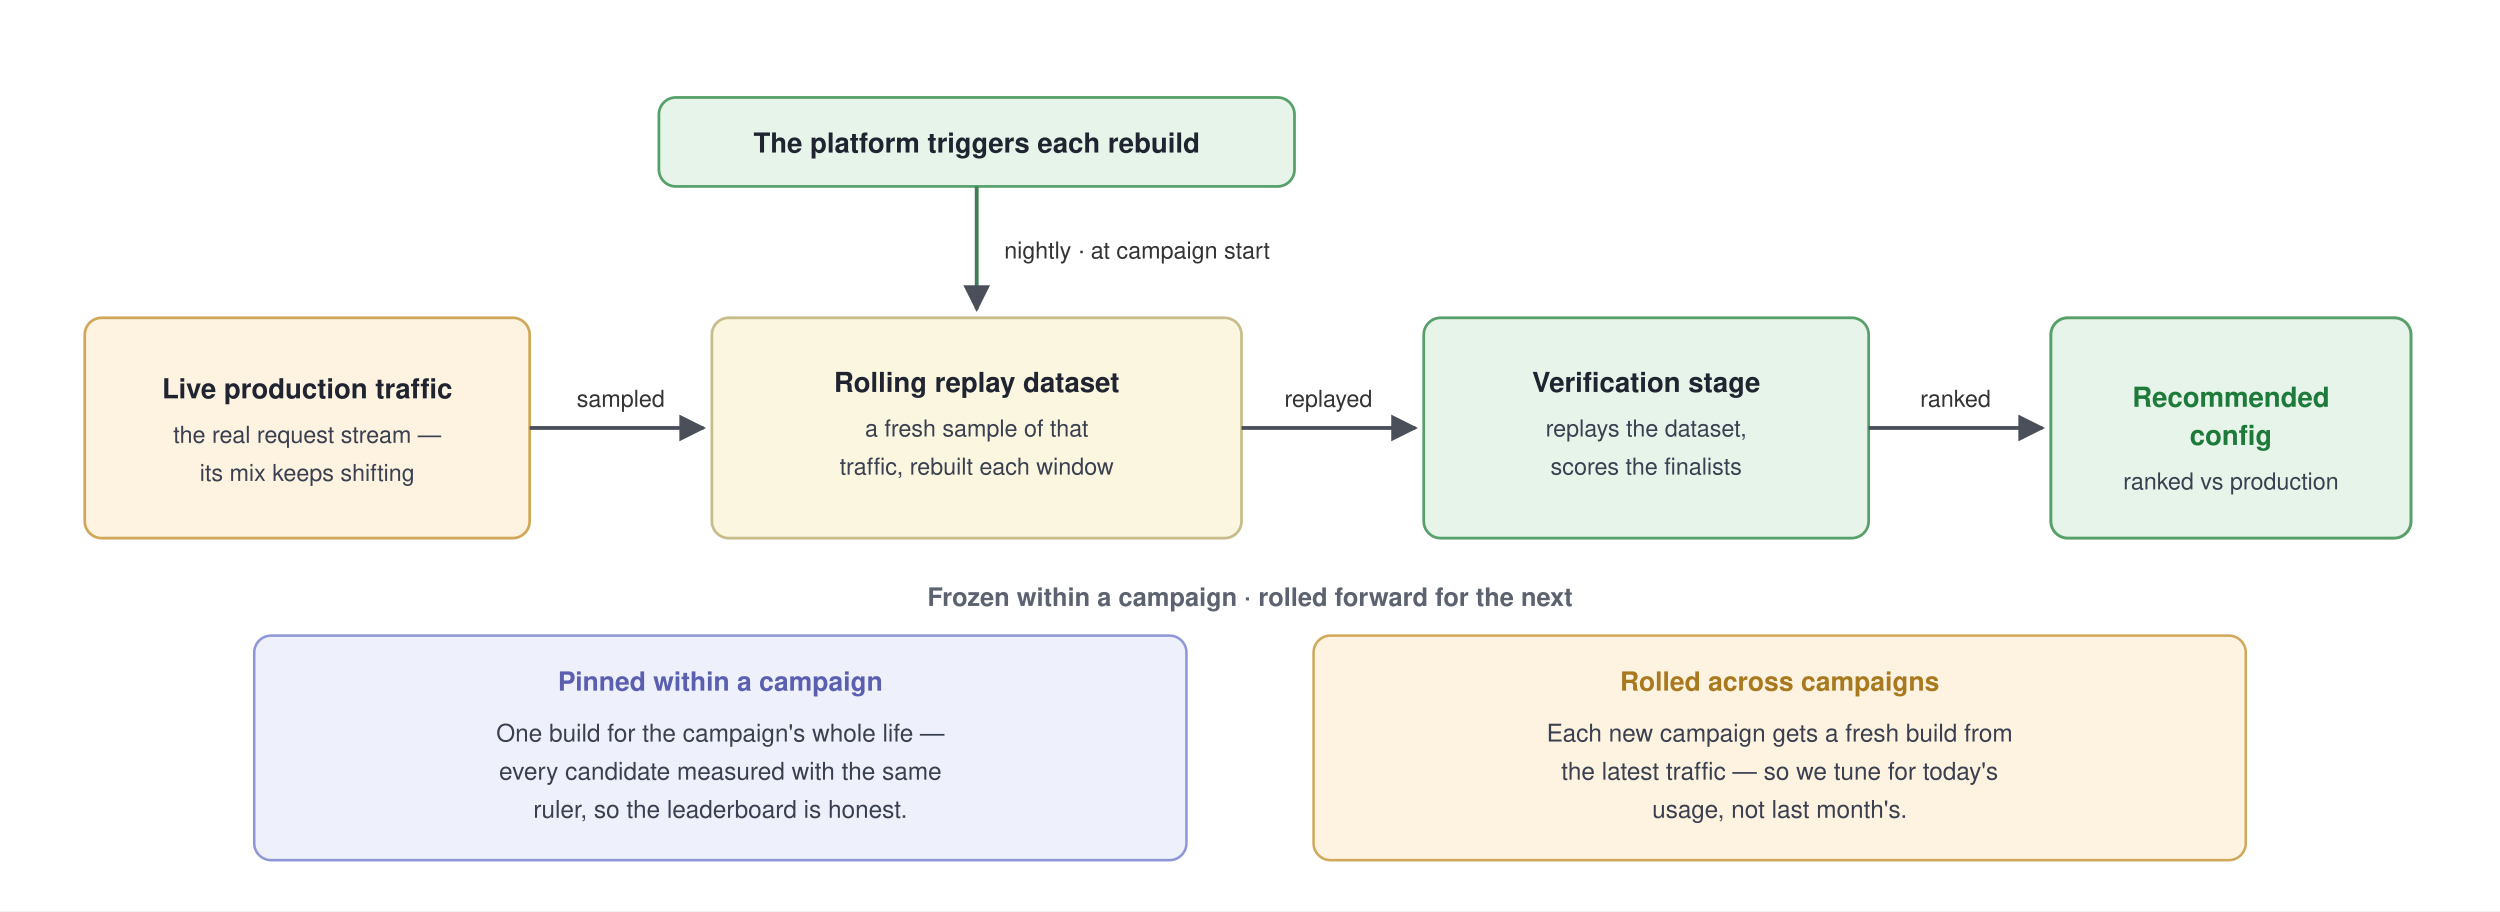
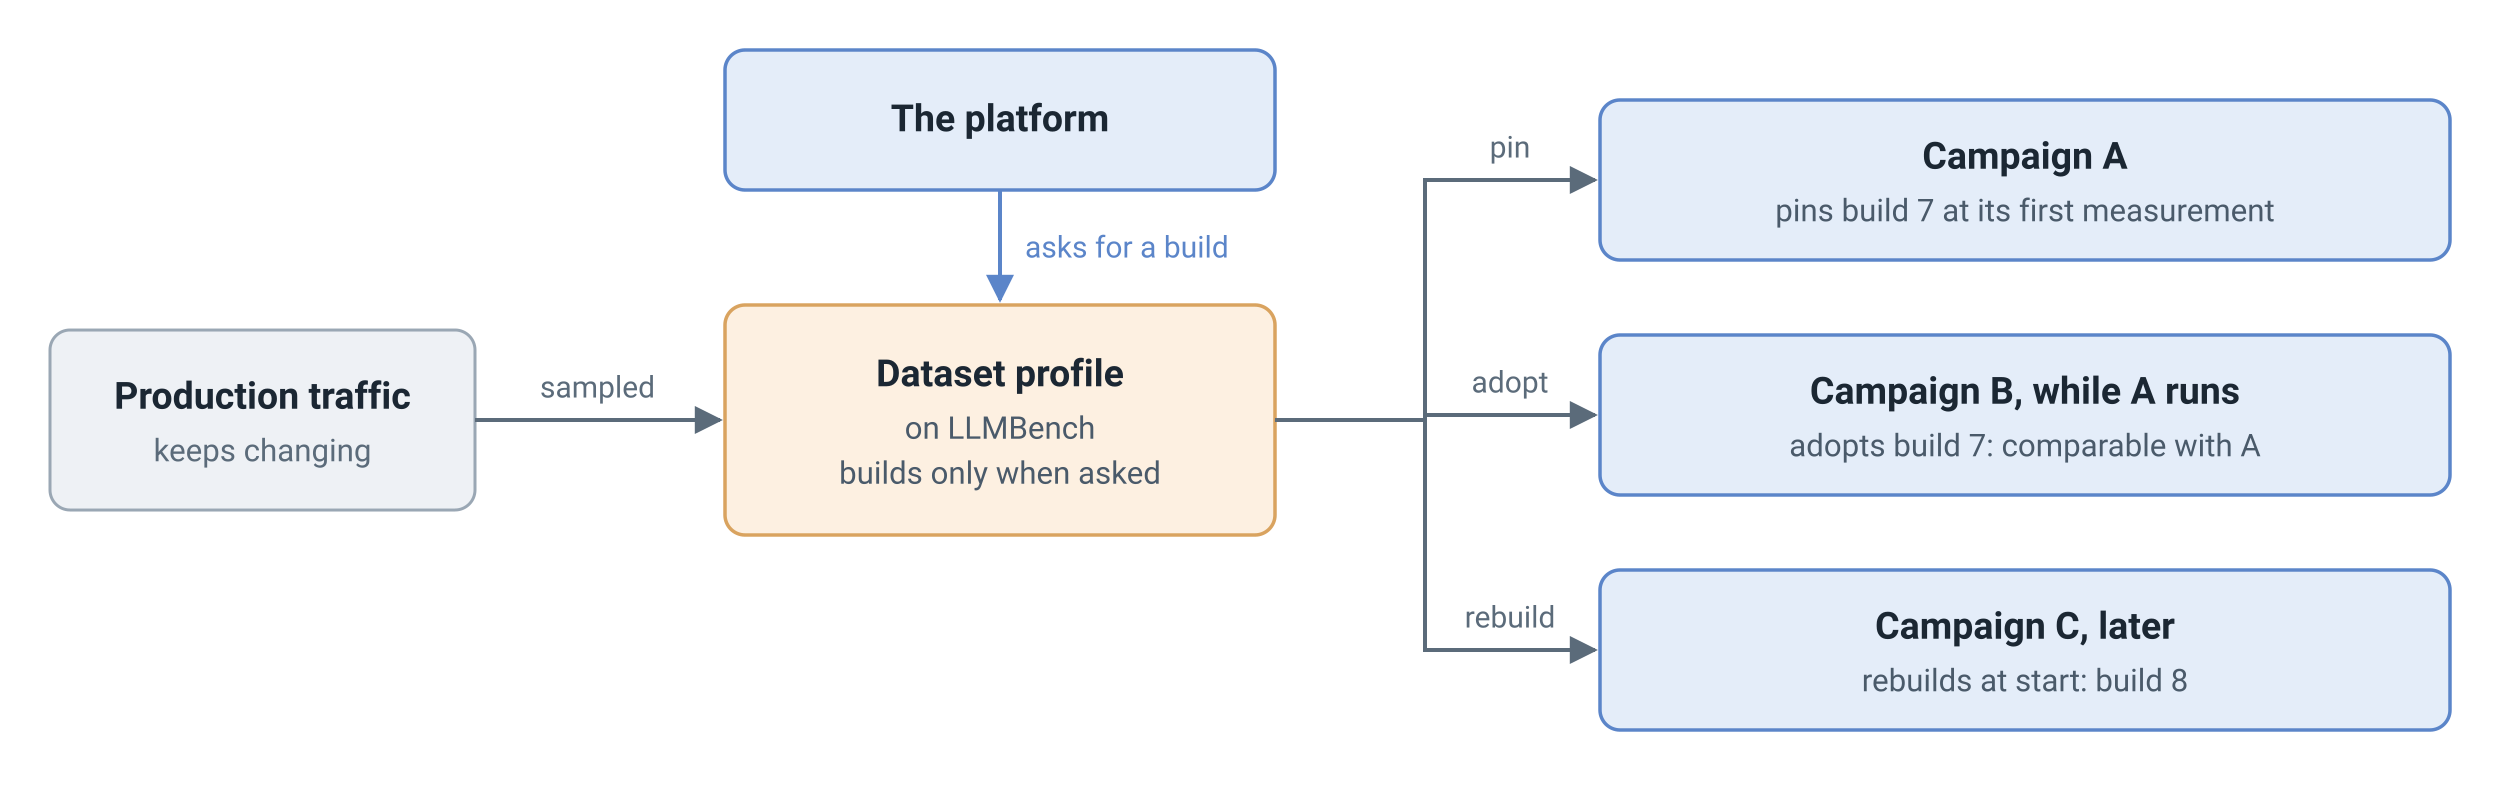
- <svg xmlns="http://www.w3.org/2000/svg" viewBox="0 0 1180 430" font-family="Helvetica, Arial, sans-serif">
+ <svg xmlns="http://www.w3.org/2000/svg" viewBox="0 0 1000 320" font-family="-apple-system, Segoe UI, Roboto, Helvetica, Arial, sans-serif">
  <defs>
-     <marker id="arr" viewBox="0 0 10 10" refX="9" refY="5" markerWidth="7" markerHeight="7" orient="auto-start-reverse">
-       <path d="M0,0 L10,5 L0,10 z" fill="#4a4f5a" />
+     <marker id="a-grey" viewBox="0 0 10 10" refX="9" refY="5" markerWidth="7" markerHeight="7" orient="auto-start-reverse">
+       <path d="M0 0 L10 5 L0 10 z" fill="#5b6b7a" />
+     </marker>
+     <marker id="a-green" viewBox="0 0 10 10" refX="9" refY="5" markerWidth="7" markerHeight="7" orient="auto-start-reverse">
+       <path d="M0 0 L10 5 L0 10 z" fill="#2f6f4f" />
+     </marker>
+     <marker id="a-orange" viewBox="0 0 10 10" refX="9" refY="5" markerWidth="7" markerHeight="7" orient="auto-start-reverse">
+       <path d="M0 0 L10 5 L0 10 z" fill="#c07a2c" />
+     </marker>
+     <marker id="a-purple" viewBox="0 0 10 10" refX="9" refY="5" markerWidth="7" markerHeight="7" orient="auto-start-reverse">
+       <path d="M0 0 L10 5 L0 10 z" fill="#8b72be" />
+     </marker>
+     <marker id="a-red" viewBox="0 0 10 10" refX="9" refY="5" markerWidth="7" markerHeight="7" orient="auto-start-reverse">
+       <path d="M0 0 L10 5 L0 10 z" fill="#c96161" />
+     </marker>
+     <marker id="a-blue" viewBox="0 0 10 10" refX="9" refY="5" markerWidth="7" markerHeight="7" orient="auto-start-reverse">
+       <path d="M0 0 L10 5 L0 10 z" fill="#5b85c9" />
    </marker>
  </defs>
-   <style>
-     .prod { fill:#fdf3e0; stroke:#d0a85a; stroke-width:1.3; }
-     .data { fill:#faf6df; stroke:#c8bd8a; stroke-width:1.3; }
-     .plat { fill:#e6f4ea; stroke:#57a06a; stroke-width:1.3; }
-     .win  { fill:#e6f4ea; stroke:#57a06a; stroke-width:1.4; }
-     .pinbox  { fill:#eef0fb; stroke:#8f96d8; stroke-width:1.2; }
-     .rollbox { fill:#fdf3e0; stroke:#d0a85a; stroke-width:1.2; }
-     .ntitle { font-size:13px; font-weight:bold; fill:#1f2430; text-anchor:middle; }
-     .wtitle { font-size:13px; font-weight:bold; fill:#1e7a3a; text-anchor:middle; }
-     .nsub { font-size:11px; fill:#3a4050; text-anchor:middle; }
-     .edge { stroke:#4a4f5a; stroke-width:1.8; fill:none; }
-     .trig { stroke:#3f7d54; stroke-width:1.8; fill:none; }
-     .labm { font-size:11px; fill:#333; text-anchor:middle; paint-order:stroke; stroke:#ffffff; stroke-width:3.5; }
-     .lab  { font-size:11px; fill:#333; paint-order:stroke; stroke:#ffffff; stroke-width:3.5; }
-     .cap  { font-size:12px; font-weight:bold; fill:#5c6270; text-anchor:middle; }
-     .ptitle { font-size:12.5px; font-weight:bold; text-anchor:middle; }
-     .pbody  { font-size:11.5px; fill:#3a4050; text-anchor:middle; }
-   </style>
-   <rect x="0" y="0" width="1180" height="430" fill="#ffffff" />
-   <rect class="plat" x="311" y="46" width="300" height="42" rx="8" />
-   <text class="ntitle" x="461" y="72">The platform triggers each rebuild</text>
-   <path class="trig" d="M461,88 V146" marker-end="url(#arr)" />
-   <text class="lab" x="474" y="122">nightly · at campaign start</text>
-   <rect class="prod" x="40" y="150" width="210" height="104" rx="8" />
-   <text class="ntitle" x="145" y="188">Live production traffic</text>
-   <text class="nsub" x="145" y="209">the real request stream —</text>
-   <text class="nsub" x="145" y="227">its mix keeps shifting</text>
-   <rect class="data" x="336" y="150" width="250" height="104" rx="8" />
-   <text class="ntitle" x="461" y="185">Rolling replay dataset</text>
-   <text class="nsub" x="461" y="206">a fresh sample of that</text>
-   <text class="nsub" x="461" y="224">traffic, rebuilt each window</text>
-   <rect class="plat" x="672" y="150" width="210" height="104" rx="8" />
-   <text class="ntitle" x="777" y="185">Verification stage</text>
-   <text class="nsub" x="777" y="206">replays the dataset,</text>
-   <text class="nsub" x="777" y="224">scores the finalists</text>
-   <rect class="win" x="968" y="150" width="170" height="104" rx="8" />
-   <text class="wtitle" x="1053" y="192">Recommended</text>
-   <text class="wtitle" x="1053" y="210">config</text>
-   <text class="nsub" x="1053" y="231">ranked vs production</text>
-   <path class="edge" d="M250,202 H332" marker-end="url(#arr)" />
-   <text class="labm" x="293" y="192">sampled</text>
-   <path class="edge" d="M586,202 H668" marker-end="url(#arr)" />
-   <text class="labm" x="627" y="192">replayed</text>
-   <path class="edge" d="M882,202 H964" marker-end="url(#arr)" />
-   <text class="labm" x="923" y="192">ranked</text>
-   <text class="cap" x="590" y="286">Frozen within a campaign · rolled forward for the next</text>
-   <rect class="pinbox" x="120" y="300" width="440" height="106" rx="8" />
-   <text class="ptitle" x="340" y="326" fill="#5b5fb0">Pinned within a campaign</text>
-   <text class="pbody" x="340" y="350">One build for the campaign's whole life —</text>
-   <text class="pbody" x="340" y="368">every candidate measured with the same</text>
-   <text class="pbody" x="340" y="386">ruler, so the leaderboard is honest.</text>
-   <rect class="rollbox" x="620" y="300" width="440" height="106" rx="8" />
-   <text class="ptitle" x="840" y="326" fill="#a9791f">Rolled across campaigns</text>
-   <text class="pbody" x="840" y="350">Each new campaign gets a fresh build from</text>
-   <text class="pbody" x="840" y="368">the latest traffic — so we tune for today's</text>
-   <text class="pbody" x="840" y="386">usage, not last month's.</text>
+   <rect width="1000" height="320" fill="#ffffff" />
+   <rect x="20" y="132" width="170" height="72" rx="8" fill="#eef1f5" stroke="#9aa7b4" stroke-width="1.2" />
+   <text x="105.0" y="163.5" font-size="15" fill="#1b2733" font-weight="700" text-anchor="middle">Production traffic</text>
+   <text x="105.0" y="184.5" font-size="12.5" fill="#5b6b7a" text-anchor="middle">keeps changing</text>
+   <rect x="290" y="20" width="220" height="56" rx="8" fill="#e4edf9" stroke="#5b85c9" stroke-width="1.4" />
+   <text x="400.0" y="52.5" font-size="15" fill="#1b2733" font-weight="700" text-anchor="middle">The platform</text>
+   <rect x="290" y="122" width="220" height="92" rx="8" fill="#fdf0e1" stroke="#d9a35f" stroke-width="1.4" />
+   <text x="400.0" y="154.5" font-size="15" fill="#1b2733" font-weight="700" text-anchor="middle">Dataset profile</text>
+   <text x="400.0" y="175.5" font-size="12.5" fill="#4a5a6a" text-anchor="middle">on LLMBench</text>
+   <text x="400.0" y="193.5" font-size="12.5" fill="#4a5a6a" text-anchor="middle">builds only when asked</text>
+   <path d="M190 168 L288 168" fill="none" stroke="#5b6b7a" stroke-width="1.6" marker-end="url(#a-grey)" />
+   <text x="239" y="159" font-size="12" fill="#5b6b7a" text-anchor="middle">sampled</text>
+   <path d="M400 76 L400 120" fill="none" stroke="#5b85c9" stroke-width="1.6" marker-end="url(#a-blue)" />
+   <text x="410" y="103" font-size="12" fill="#5b85c9" text-anchor="start">asks for a build</text>
+   <rect x="640" y="40" width="340" height="64" rx="8" fill="#e4edf9" stroke="#5b85c9" stroke-width="1.4" />
+   <text x="810.0" y="67.5" font-size="15" fill="#1b2733" font-weight="700" text-anchor="middle">Campaign A</text>
+   <text x="810.0" y="88.5" font-size="12.5" fill="#4a5a6a" text-anchor="middle">pins build 7 at its first measurement</text>
+   <path d="M510 168 L570 168 L570 72 L638 72" fill="none" stroke="#5b6b7a" stroke-width="1.6" marker-end="url(#a-grey)" />
+   <text x="604" y="63" font-size="12" fill="#5b6b7a" text-anchor="middle">pin</text>
+   <rect x="640" y="134" width="340" height="64" rx="8" fill="#e4edf9" stroke="#5b85c9" stroke-width="1.4" />
+   <text x="810.0" y="161.5" font-size="15" fill="#1b2733" font-weight="700" text-anchor="middle">Campaign B, while A runs</text>
+   <text x="810.0" y="182.5" font-size="12.5" fill="#4a5a6a" text-anchor="middle">adopts build 7: comparable with A</text>
+   <path d="M510 168 L570 168 L570 166 L638 166" fill="none" stroke="#5b6b7a" stroke-width="1.6" marker-end="url(#a-grey)" />
+   <text x="604" y="157" font-size="12" fill="#5b6b7a" text-anchor="middle">adopt</text>
+   <rect x="640" y="228" width="340" height="64" rx="8" fill="#e4edf9" stroke="#5b85c9" stroke-width="1.4" />
+   <text x="810.0" y="255.5" font-size="15" fill="#1b2733" font-weight="700" text-anchor="middle">Campaign C, later</text>
+   <text x="810.0" y="276.5" font-size="12.5" fill="#4a5a6a" text-anchor="middle">rebuilds at start: build 8</text>
+   <path d="M510 168 L570 168 L570 260 L638 260" fill="none" stroke="#5b6b7a" stroke-width="1.6" marker-end="url(#a-grey)" />
+   <text x="604" y="251" font-size="12" fill="#5b6b7a" text-anchor="middle">rebuild</text>
</svg>
